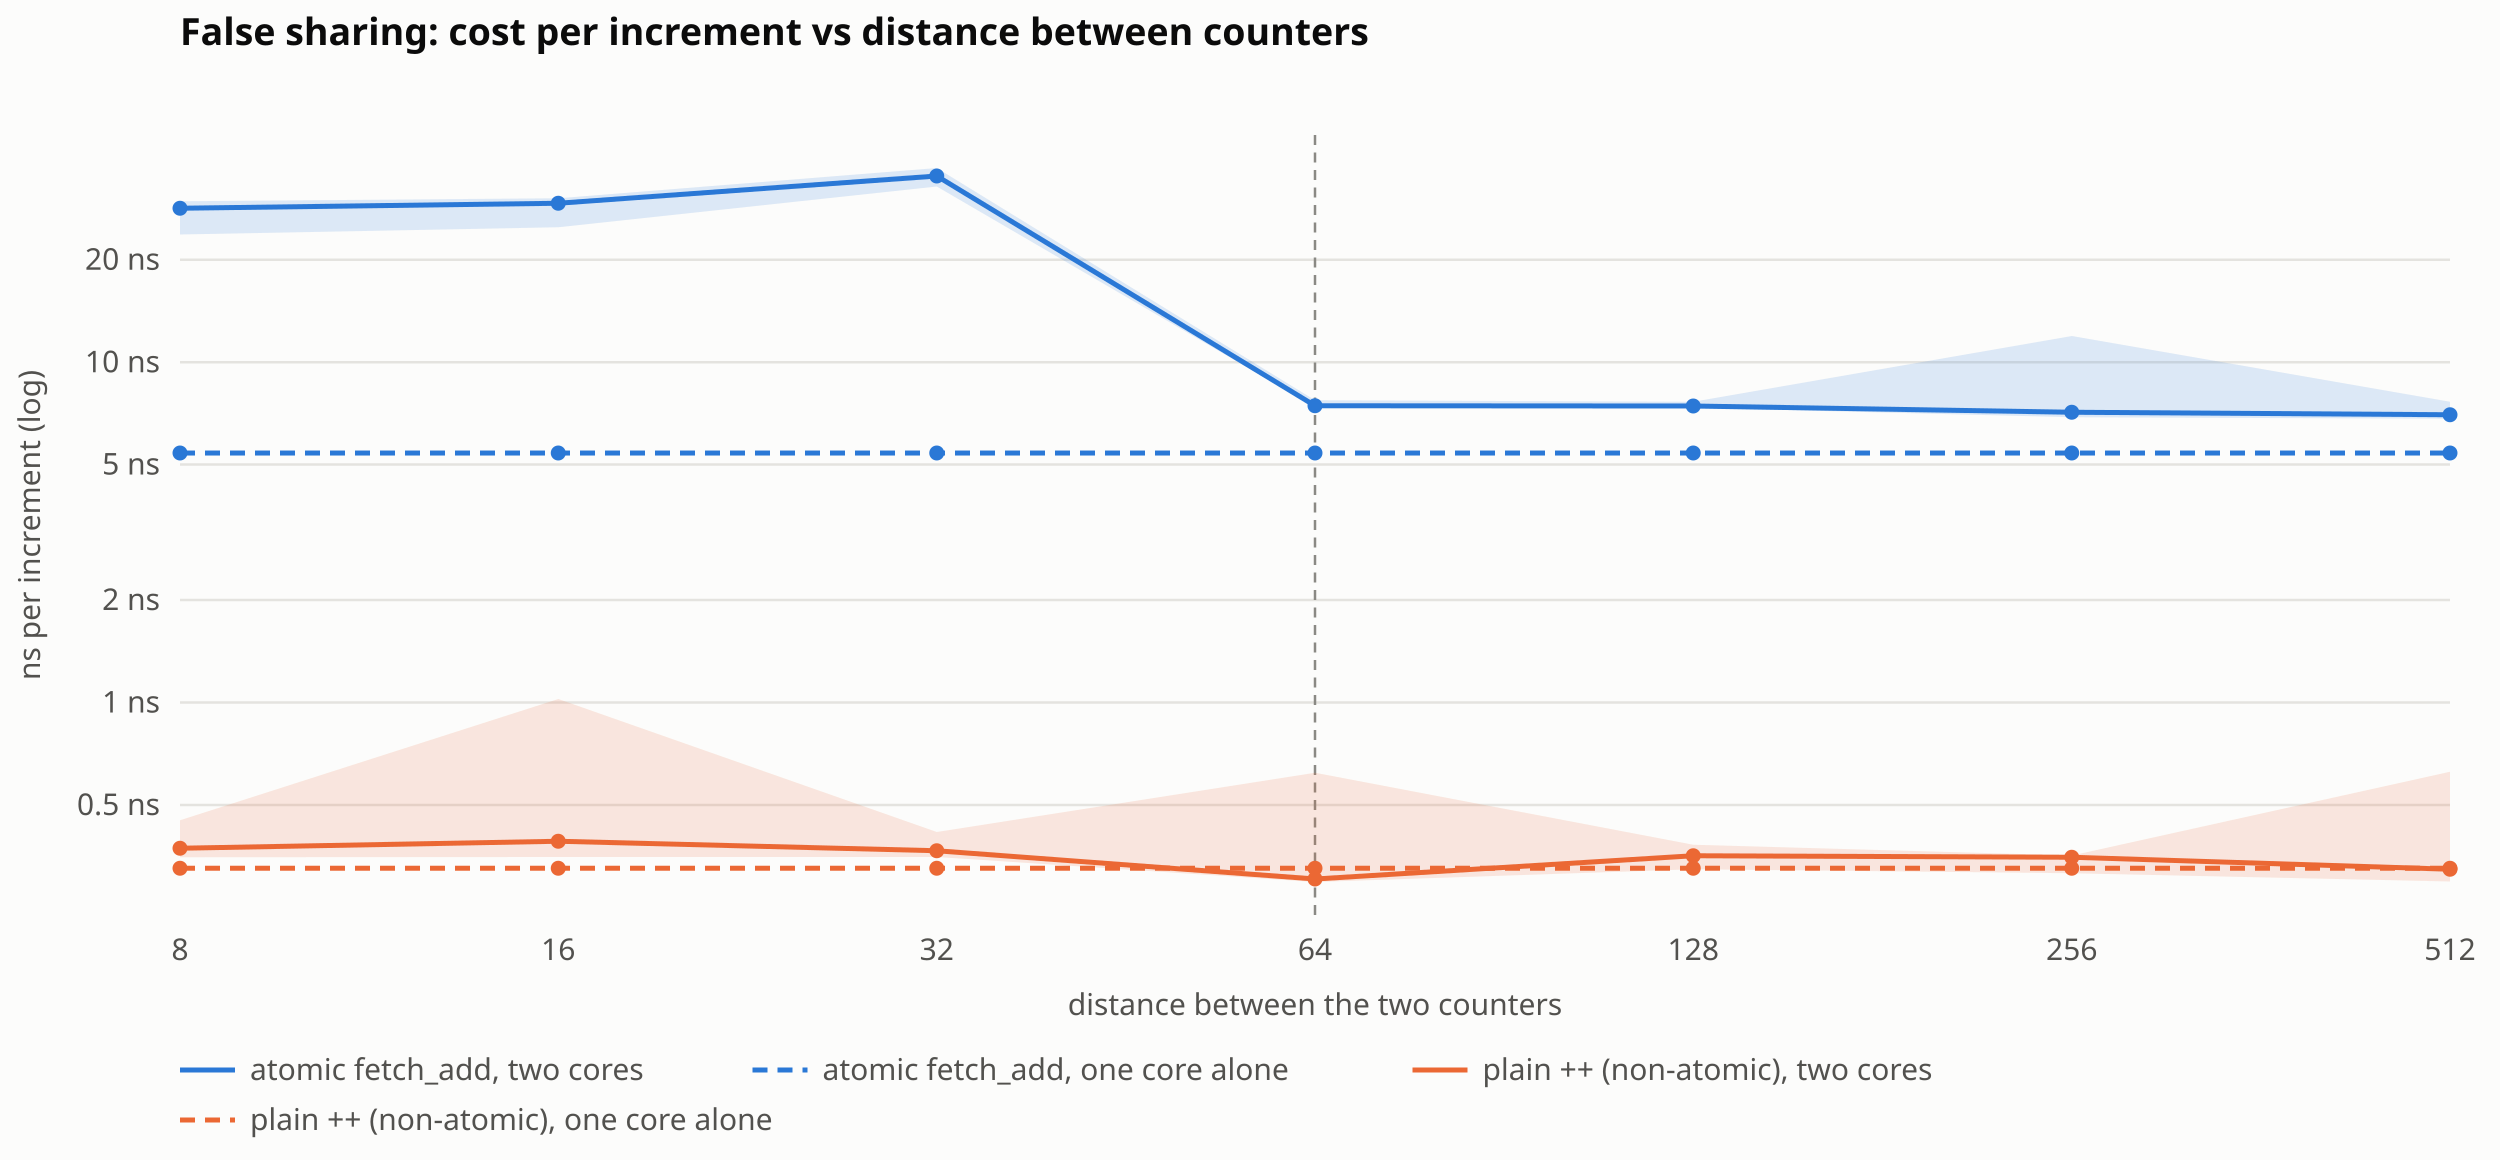
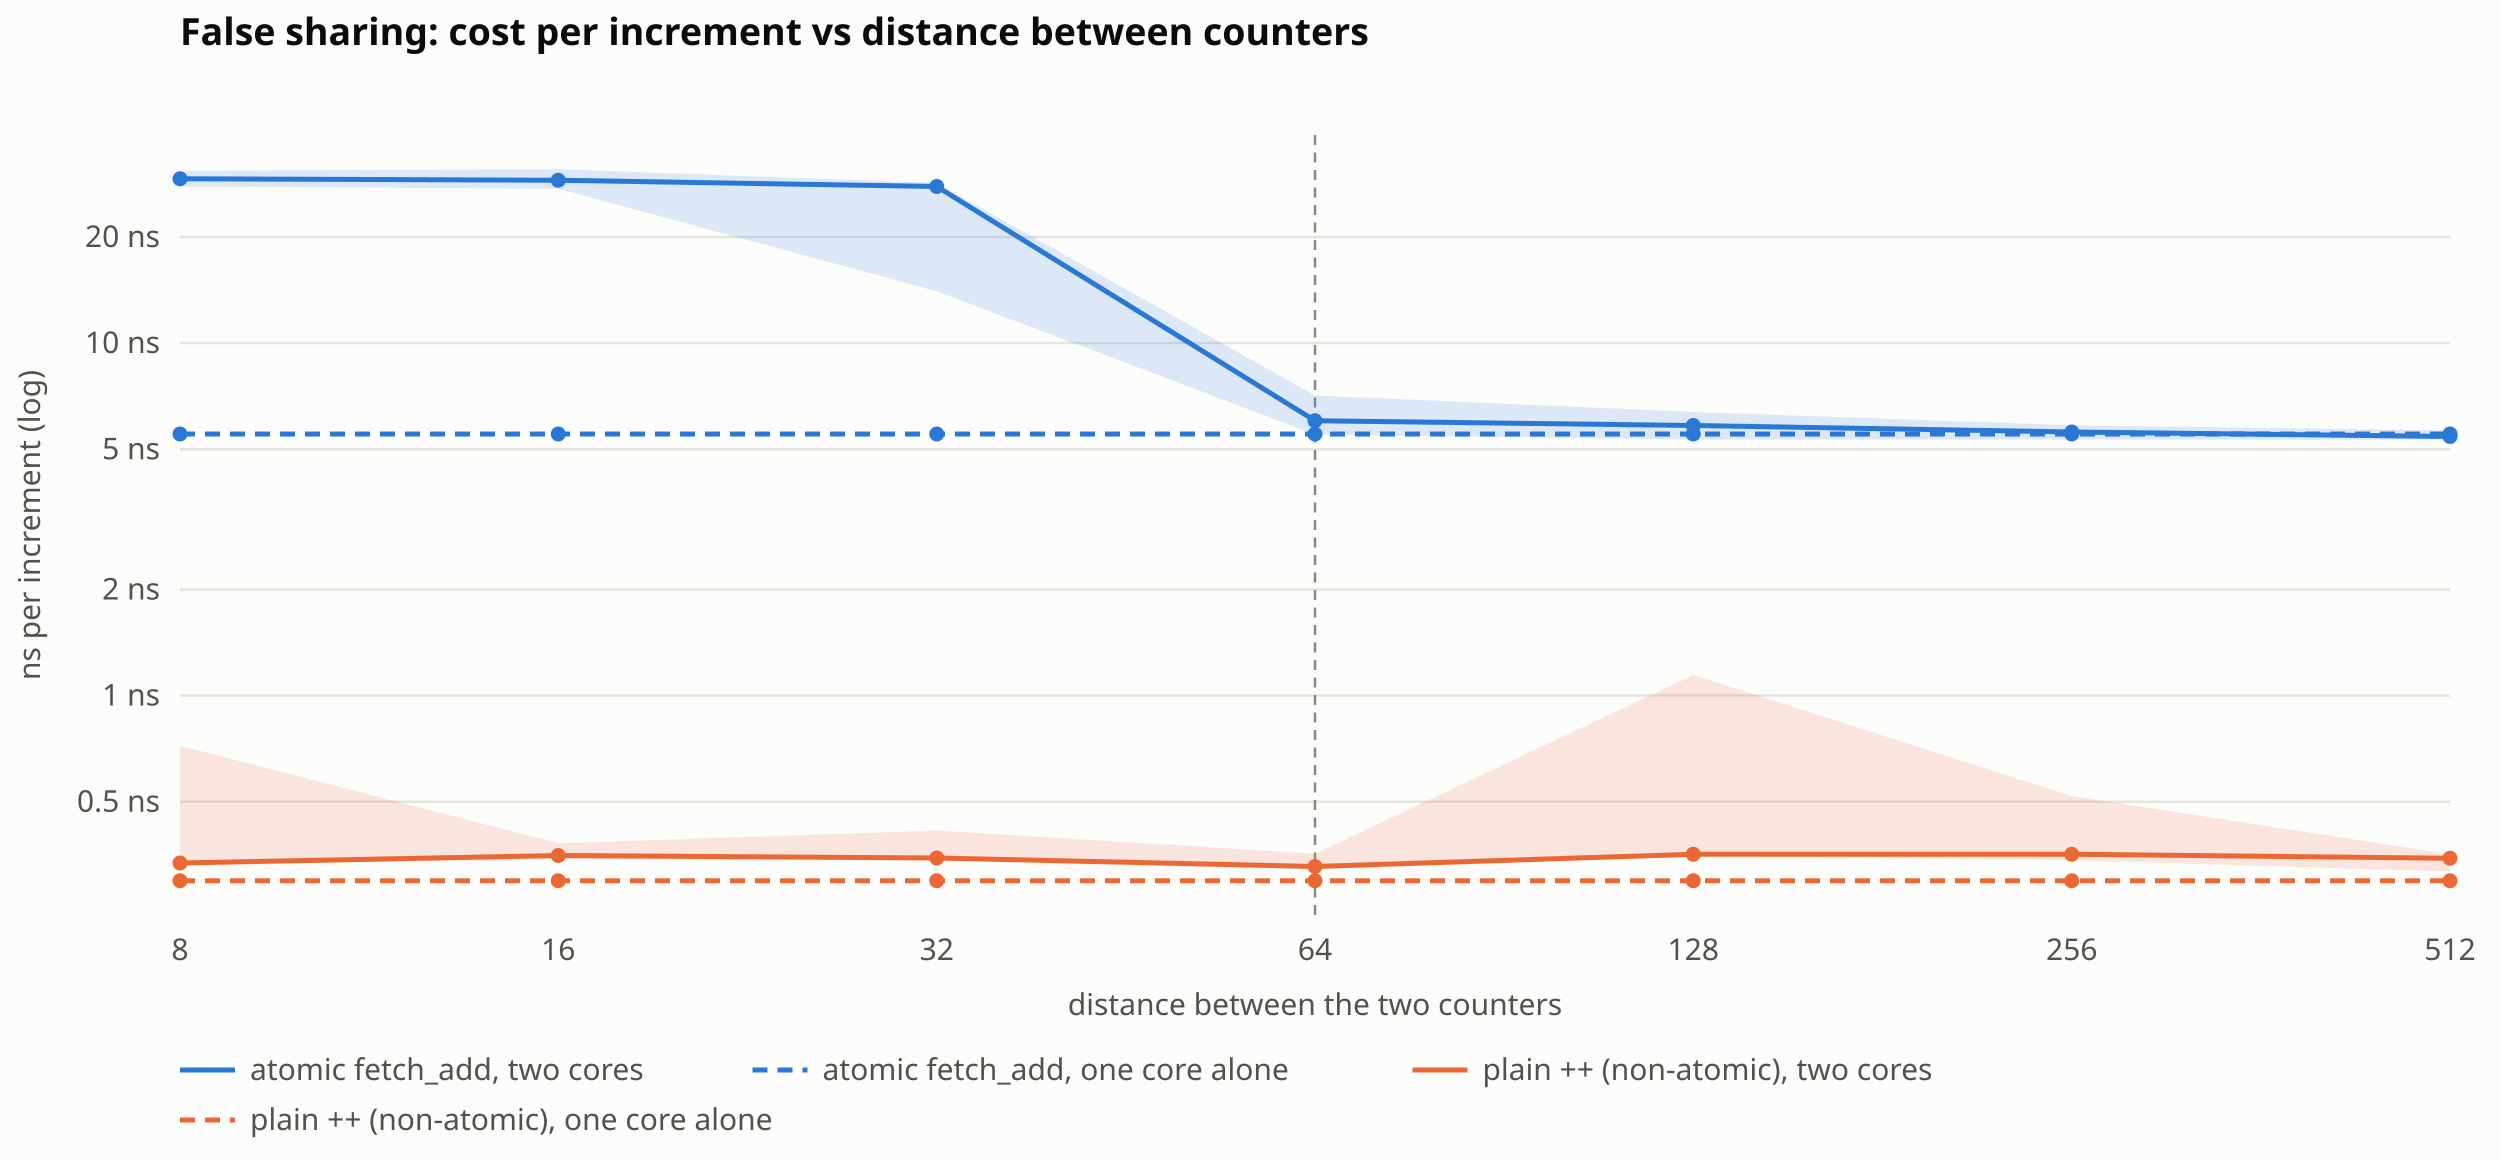
<svg xmlns="http://www.w3.org/2000/svg" viewBox="0 0 1000 464" role="img" aria-label="False sharing: cost per increment vs distance between counters">
  <style>
  .bg{fill:#fcfcfb} .ax{fill:#52514e;font:12px system-ui,sans-serif} .title{fill:#0b0b0b;font:600 15px system-ui,sans-serif}
  .grid{stroke:#e4e3df} .zone-a{fill:#f3f2ef} .zone-b{fill:#fcfcfb} .marker{stroke:#8a8984}
  .zlabel{fill:#8a8984;font:600 12px system-ui,sans-serif} .hit{fill:transparent}
  .s1{stroke:#2a78d6} .s2{stroke:#eb6834} .s3{stroke:#1baf7a} .s4{stroke:#6250d6} .s5{stroke:#e87ba4}
  .f1{fill:#2a78d6} .f2{fill:#eb6834} .f3{fill:#1baf7a} .f4{fill:#6250d6} .f5{fill:#e87ba4}
</style>
  <rect class="bg" width="1000" height="464" />
  <text class="title" x="72" y="18">False sharing: cost per increment vs distance between counters</text>
  <g transform="translate(0,24)">
-     <line class="grid" x1="72" x2="980" y1="298.0" y2="298.0" />
-     <text class="ax" x="64" y="302.0" text-anchor="end">0.5 ns</text>
-     <line class="grid" x1="72" x2="980" y1="257.0" y2="257.0" />
-     <text class="ax" x="64" y="261.0" text-anchor="end">1 ns</text>
-     <line class="grid" x1="72" x2="980" y1="216.0" y2="216.0" />
-     <text class="ax" x="64" y="220.0" text-anchor="end">2 ns</text>
-     <line class="grid" x1="72" x2="980" y1="161.8" y2="161.8" />
-     <text class="ax" x="64" y="165.8" text-anchor="end">5 ns</text>
-     <line class="grid" x1="72" x2="980" y1="120.9" y2="120.9" />
-     <text class="ax" x="64" y="124.9" text-anchor="end">10 ns</text>
-     <line class="grid" x1="72" x2="980" y1="79.9" y2="79.9" />
-     <text class="ax" x="64" y="83.9" text-anchor="end">20 ns</text>
+     <line class="grid" x1="72" x2="980" y1="296.7" y2="296.7" />
+     <text class="ax" x="64" y="300.7" text-anchor="end">0.5 ns</text>
+     <line class="grid" x1="72" x2="980" y1="254.2" y2="254.2" />
+     <text class="ax" x="64" y="258.2" text-anchor="end">1 ns</text>
+     <line class="grid" x1="72" x2="980" y1="211.8" y2="211.8" />
+     <text class="ax" x="64" y="215.8" text-anchor="end">2 ns</text>
+     <line class="grid" x1="72" x2="980" y1="155.7" y2="155.7" />
+     <text class="ax" x="64" y="159.7" text-anchor="end">5 ns</text>
+     <line class="grid" x1="72" x2="980" y1="113.2" y2="113.2" />
+     <text class="ax" x="64" y="117.2" text-anchor="end">10 ns</text>
+     <line class="grid" x1="72" x2="980" y1="70.8" y2="70.8" />
+     <text class="ax" x="64" y="74.8" text-anchor="end">20 ns</text>
    <text class="ax" x="72.0" y="360" text-anchor="middle">8</text>
    <text class="ax" x="223.3" y="360" text-anchor="middle">16</text>
    <text class="ax" x="374.7" y="360" text-anchor="middle">32</text>
    <text class="ax" x="526.0" y="360" text-anchor="middle">64</text>
    <text class="ax" x="677.3" y="360" text-anchor="middle">128</text>
    <text class="ax" x="828.7" y="360" text-anchor="middle">256</text>
    <text class="ax" x="980.0" y="360" text-anchor="middle">512</text>
    <line class="marker" x1="526.0" x2="526.0" y1="30" y2="342" stroke-dasharray="4 3" />
    <text class="ax" x="526.0" y="382" text-anchor="middle">distance between the two counters</text>
    <text class="ax" x="16" y="186.0" transform="rotate(-90 16 186.0)" text-anchor="middle">ns per increment (log)</text>
-     <polygon class="f1" opacity="0.15" points="72.0,56.5 223.3,55.3 374.7,43.2 526.0,136.1 677.3,136.7 828.7,110.4 980.0,136.7 980.0,143.5 828.7,142.9 677.3,139.1 526.0,138.8 374.7,50.6 223.3,66.9 72.0,69.8" />
-     <polyline class="s1" fill="none" stroke-width="2" stroke-linejoin="round" points="72.0,59.3 223.3,57.3 374.7,46.4 526.0,138.3 677.3,138.4 828.7,140.9 980.0,141.9" />
-     <circle class="f1" cx="72.0" cy="59.3" r="3" />
-     <circle class="f1" cx="223.3" cy="57.3" r="3" />
-     <circle class="f1" cx="374.7" cy="46.4" r="3" />
-     <circle class="f1" cx="526.0" cy="138.3" r="3" />
-     <circle class="f1" cx="677.3" cy="138.4" r="3" />
-     <circle class="f1" cx="828.7" cy="140.9" r="3" />
-     <circle class="f1" cx="980.0" cy="141.9" r="3" />
-     <polyline class="s1" fill="none" stroke-width="2" stroke-linejoin="round" stroke-dasharray="6 4" points="72.0,157.2 223.3,157.2 374.7,157.2 526.0,157.2 677.3,157.2 828.7,157.2 980.0,157.2" />
-     <circle class="f1" cx="72.0" cy="157.2" r="3" />
-     <circle class="f1" cx="223.3" cy="157.2" r="3" />
-     <circle class="f1" cx="374.7" cy="157.2" r="3" />
-     <circle class="f1" cx="526.0" cy="157.2" r="3" />
-     <circle class="f1" cx="677.3" cy="157.2" r="3" />
-     <circle class="f1" cx="828.7" cy="157.2" r="3" />
-     <circle class="f1" cx="980.0" cy="157.2" r="3" />
-     <polygon class="f2" opacity="0.15" points="72.0,304.1 223.3,255.6 374.7,308.8 526.0,285.1 677.3,313.9 828.7,318.2 980.0,284.7 980.0,328.6 828.7,325.3 677.3,323.7 526.0,328.8 374.7,318.8 223.3,318.8 72.0,318.9" />
-     <polyline class="s2" fill="none" stroke-width="2" stroke-linejoin="round" points="72.0,315.3 223.3,312.5 374.7,316.3 526.0,327.6 677.3,318.3 828.7,318.9 980.0,323.7" />
-     <circle class="f2" cx="72.0" cy="315.3" r="3" />
-     <circle class="f2" cx="223.3" cy="312.5" r="3" />
-     <circle class="f2" cx="374.7" cy="316.3" r="3" />
-     <circle class="f2" cx="526.0" cy="327.6" r="3" />
-     <circle class="f2" cx="677.3" cy="318.3" r="3" />
-     <circle class="f2" cx="828.7" cy="318.9" r="3" />
-     <circle class="f2" cx="980.0" cy="323.7" r="3" />
-     <polyline class="s2" fill="none" stroke-width="2" stroke-linejoin="round" stroke-dasharray="6 4" points="72.0,323.3 223.3,323.3 374.7,323.3 526.0,323.3 677.3,323.3 828.7,323.3 980.0,323.3" />
-     <circle class="f2" cx="72.0" cy="323.3" r="3" />
-     <circle class="f2" cx="223.3" cy="323.3" r="3" />
-     <circle class="f2" cx="374.7" cy="323.3" r="3" />
-     <circle class="f2" cx="526.0" cy="323.3" r="3" />
-     <circle class="f2" cx="677.3" cy="323.3" r="3" />
-     <circle class="f2" cx="828.7" cy="323.3" r="3" />
-     <circle class="f2" cx="980.0" cy="323.3" r="3" />
+     <polygon class="f1" opacity="0.15" points="72.0,44.3 223.3,43.7 374.7,49.2 526.0,134.2 677.3,140.8 828.7,146.1 980.0,148.2 980.0,151.9 828.7,151.8 677.3,151.8 526.0,149.8 374.7,92.5 223.3,51.5 72.0,50.6" />
+     <polyline class="s1" fill="none" stroke-width="2" stroke-linejoin="round" points="72.0,47.5 223.3,48.1 374.7,50.6 526.0,144.3 677.3,146.2 828.7,148.8 980.0,150.6" />
+     <circle class="f1" cx="72.0" cy="47.5" r="3" />
+     <circle class="f1" cx="223.3" cy="48.1" r="3" />
+     <circle class="f1" cx="374.7" cy="50.6" r="3" />
+     <circle class="f1" cx="526.0" cy="144.3" r="3" />
+     <circle class="f1" cx="677.3" cy="146.2" r="3" />
+     <circle class="f1" cx="828.7" cy="148.8" r="3" />
+     <circle class="f1" cx="980.0" cy="150.6" r="3" />
+     <polyline class="s1" fill="none" stroke-width="2" stroke-linejoin="round" stroke-dasharray="6 4" points="72.0,149.6 223.3,149.6 374.7,149.6 526.0,149.6 677.3,149.6 828.7,149.6 980.0,149.6" />
+     <circle class="f1" cx="72.0" cy="149.6" r="3" />
+     <circle class="f1" cx="223.3" cy="149.6" r="3" />
+     <circle class="f1" cx="374.7" cy="149.6" r="3" />
+     <circle class="f1" cx="526.0" cy="149.6" r="3" />
+     <circle class="f1" cx="677.3" cy="149.6" r="3" />
+     <circle class="f1" cx="828.7" cy="149.6" r="3" />
+     <circle class="f1" cx="980.0" cy="149.6" r="3" />
+     <polygon class="f2" opacity="0.15" points="72.0,274.3 223.3,313.3 374.7,308.2 526.0,317.5 677.3,246.0 828.7,294.4 980.0,317.7 980.0,324.6 828.7,320.1 677.3,318.2 526.0,323.1 374.7,320.0 223.3,319.8 72.0,321.6" />
+     <polyline class="s2" fill="none" stroke-width="2" stroke-linejoin="round" points="72.0,321.2 223.3,318.2 374.7,319.2 526.0,322.6 677.3,317.7 828.7,317.7 980.0,319.3" />
+     <circle class="f2" cx="72.0" cy="321.2" r="3" />
+     <circle class="f2" cx="223.3" cy="318.2" r="3" />
+     <circle class="f2" cx="374.7" cy="319.2" r="3" />
+     <circle class="f2" cx="526.0" cy="322.6" r="3" />
+     <circle class="f2" cx="677.3" cy="317.7" r="3" />
+     <circle class="f2" cx="828.7" cy="317.7" r="3" />
+     <circle class="f2" cx="980.0" cy="319.3" r="3" />
+     <polyline class="s2" fill="none" stroke-width="2" stroke-linejoin="round" stroke-dasharray="6 4" points="72.0,328.3 223.3,328.3 374.7,328.3 526.0,328.3 677.3,328.3 828.7,328.3 980.0,328.3" />
+     <circle class="f2" cx="72.0" cy="328.3" r="3" />
+     <circle class="f2" cx="223.3" cy="328.3" r="3" />
+     <circle class="f2" cx="374.7" cy="328.3" r="3" />
+     <circle class="f2" cx="526.0" cy="328.3" r="3" />
+     <circle class="f2" cx="677.3" cy="328.3" r="3" />
+     <circle class="f2" cx="828.7" cy="328.3" r="3" />
+     <circle class="f2" cx="980.0" cy="328.3" r="3" />
    <line class="s1" stroke-width="2" x1="72" x2="94" y1="404" y2="404" />
    <text class="ax" x="100" y="408">atomic fetch_add, two cores</text>
    <line class="s1" stroke-width="2" stroke-dasharray="6 4" x1="301" x2="323" y1="404" y2="404" />
    <text class="ax" x="329" y="408">atomic fetch_add, one core alone</text>
    <line class="s2" stroke-width="2" x1="565" x2="587" y1="404" y2="404" />
    <text class="ax" x="593" y="408">plain ++ (non-atomic), two cores</text>
    <line class="s2" stroke-width="2" stroke-dasharray="6 4" x1="72" x2="94" y1="424" y2="424" />
    <text class="ax" x="100" y="428">plain ++ (non-atomic), one core alone</text>
  </g>
</svg>
